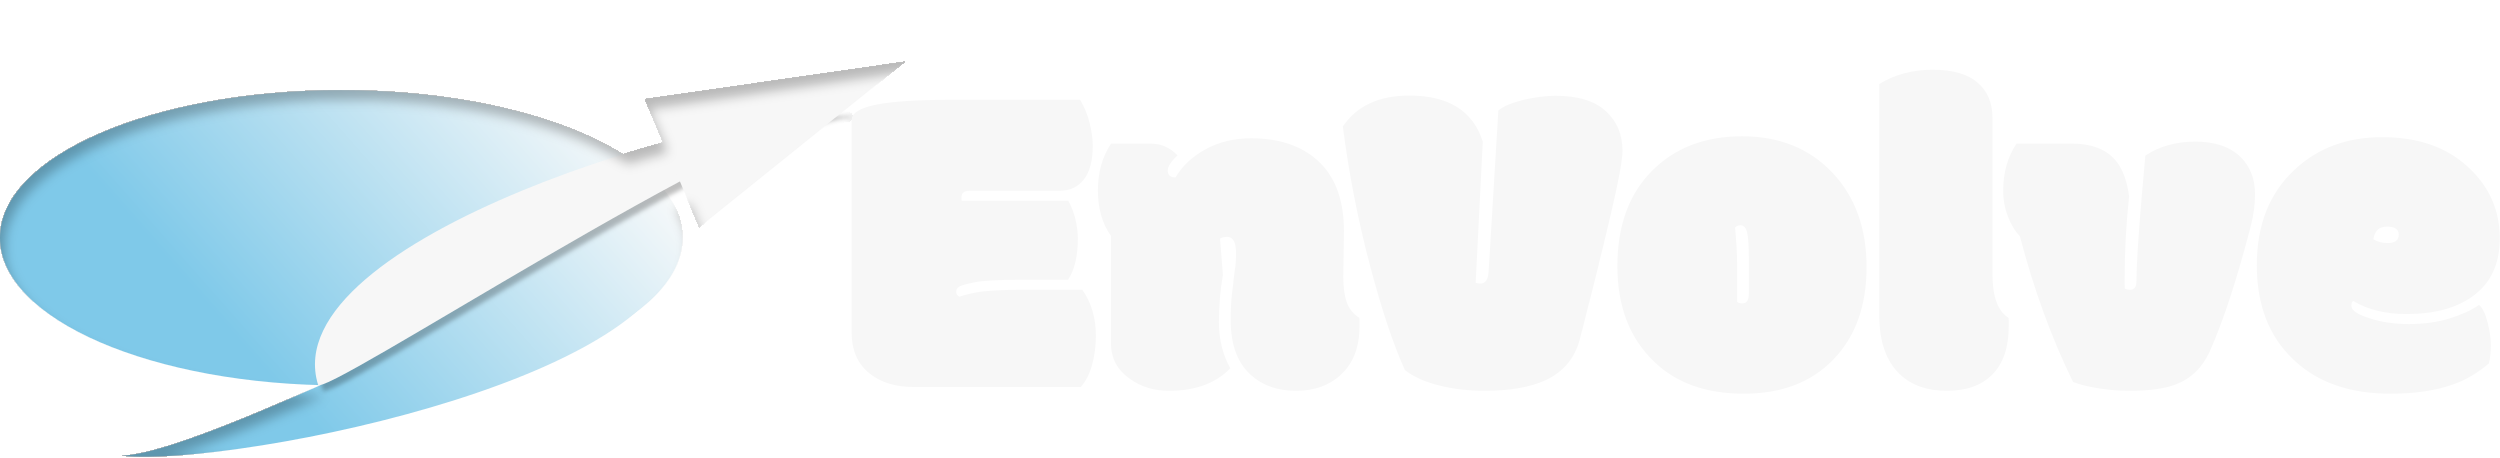
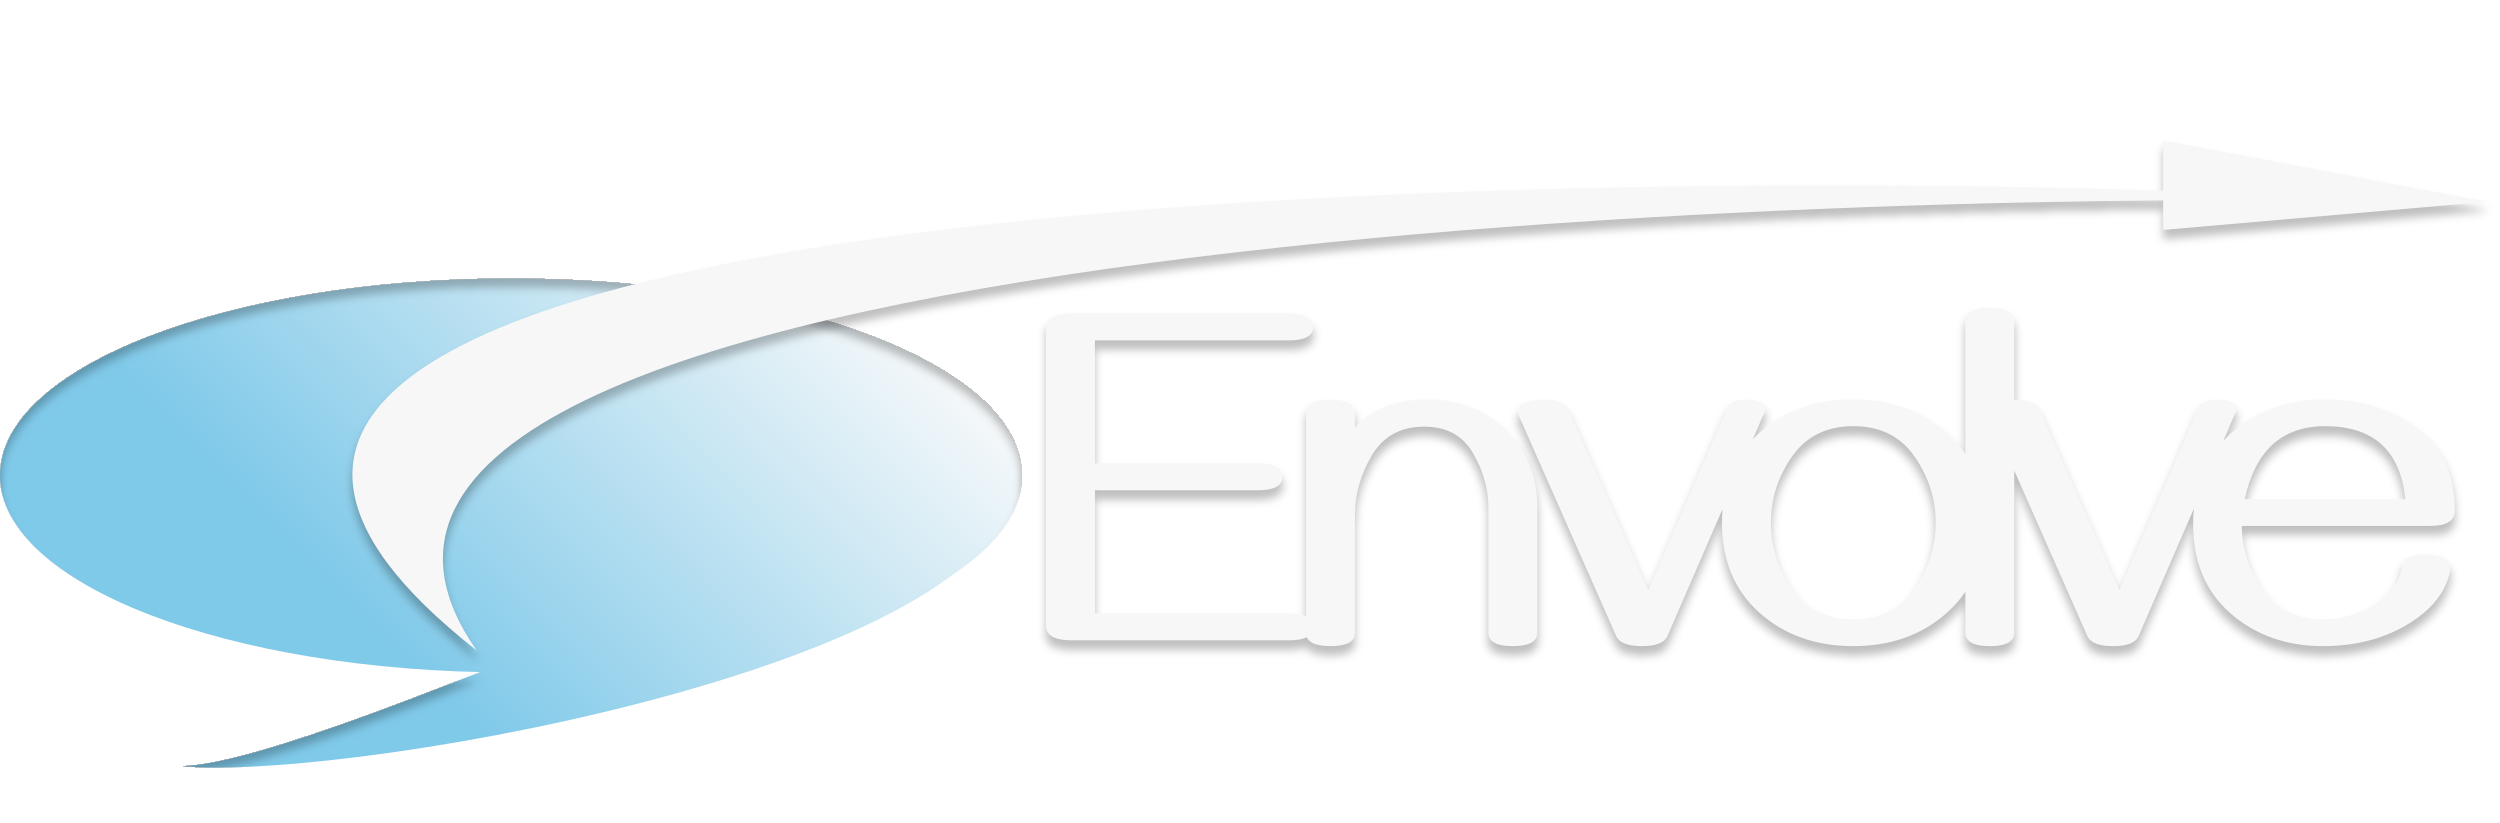
- <svg xmlns="http://www.w3.org/2000/svg" width="2469" height="452" viewBox="0 0 2469 452" fill="none">
+ <svg xmlns="http://www.w3.org/2000/svg" width="1140" height="375" viewBox="0 0 1140 375" fill="none">
  <g filter="url(#filter0_i)">
-     <path d="M674 234.839C674 315.364 523.12 380.642 337 380.642C150.88 380.642 0 315.364 0 234.839C0 154.315 150.88 89.037 337 89.037C523.12 89.037 674 154.315 674 234.839Z" fill="url(#paint0_linear)" />
-     <path d="M666.627 220.889C703.973 367.578 233.108 461.868 120.404 450.038C215.809 447.544 666.193 204.17 666.627 220.889Z" fill="url(#paint1_linear)" />
-     <g filter="url(#filter1_d)">
-       <path d="M314.035 379.715C270.41 235.395 720.768 103.707 833.757 110.58C738.653 117.207 315.192 396.33 314.035 379.715Z" fill="#F7F7F7" />
-     </g>
-     <path d="M893.5 61.036L690.647 224.29L636.978 97.971L893.5 61.036Z" fill="#F7F7F7" />
+     <path d="M466 216.818C466 266.423 361.682 306.635 233 306.635C104.318 306.635 0 266.423 0 216.818C0 167.213 104.318 127 233 127C361.682 127 466 167.213 466 216.818Z" fill="url(#paint0_linear)" />
+     <path d="M460.902 208.224C486.723 298.588 161.169 356.673 83.247 349.385C149.209 347.848 460.602 197.925 460.902 208.224Z" fill="url(#paint1_linear)" />
  </g>
-   <path d="M939.908 98.553H1066.69C1070.94 105.584 1074.09 113.274 1076.14 121.624C1078.19 129.827 1079.21 137.225 1079.21 143.816C1079.21 158.611 1076.29 169.744 1070.43 177.215C1064.71 184.686 1056.66 188.421 1046.26 188.421H957.706C952.286 188.421 949.576 190.545 949.576 194.793V196.551C949.576 197.43 949.723 198.016 950.016 198.309H1055.04C1057.68 202.85 1059.95 208.562 1061.86 215.447C1063.61 222.918 1064.49 229.583 1064.49 235.442C1064.49 252.874 1061.27 266.497 1054.83 276.312H1007.14C984.879 276.312 969.791 277.19 961.881 278.948C953.971 280.56 949.063 281.951 947.159 283.123C945.255 284.441 944.303 286.126 944.303 288.177C944.303 290.228 945.328 291.839 947.379 293.011C954.996 290.521 962.979 288.763 971.329 287.737C982.315 286.712 994.254 286.199 1007.14 286.199H1068.89C1077.82 298.797 1082.29 313.958 1082.29 331.683C1082.29 341.644 1081.05 351.165 1078.56 360.247C1076.07 369.329 1072.33 376.653 1067.35 382.22H902.774C884.61 382.22 870.035 377.825 859.049 369.036C847.037 359.661 841.031 345.892 841.031 327.728V118.768C841.031 111.736 849.088 106.609 865.201 103.387C881.314 100.164 906.217 98.553 939.908 98.553ZM1326.63 273.235C1326.63 283.782 1327.8 292.278 1330.14 298.724C1332.49 305.169 1336.59 310.223 1342.45 313.885C1342.59 314.617 1342.67 316.009 1342.67 318.06V322.015C1342.67 342.229 1336.81 357.977 1325.09 369.256C1313.52 380.389 1298.5 385.955 1280.04 385.955C1261.73 385.955 1246.87 380.755 1235.44 370.354C1222.11 358.489 1215.45 340.472 1215.45 316.302C1215.45 306.048 1215.88 297.039 1216.76 289.275C1217.79 281.365 1218.45 275.726 1218.74 272.356C1219.18 268.987 1219.62 265.838 1220.06 262.908C1220.5 259.979 1220.72 255.657 1220.72 249.944C1220.72 244.231 1219.91 240.13 1218.3 237.64C1216.84 235.149 1214.71 233.904 1211.93 233.904C1209.29 233.904 1206.95 234.49 1204.9 235.662L1207.75 271.478C1205.12 286.272 1203.8 301.946 1203.8 318.499C1203.8 335.052 1207.54 350.14 1215.01 363.763C1200.65 378.558 1180.51 385.955 1154.58 385.955C1139.79 385.955 1126.97 382.073 1116.13 374.31C1103.53 365.521 1097.23 353.875 1097.23 339.373V233.025C1088.59 220.867 1084.27 205.926 1084.27 188.201C1084.27 170.33 1088.59 154.876 1097.23 141.839H1136.34C1146.74 141.839 1155.61 145.721 1162.93 153.484C1156.49 159.49 1153.26 164.471 1153.26 168.426C1153.26 172.967 1155.83 175.237 1160.95 175.237C1167.4 164.104 1177.21 154.876 1190.4 147.552C1203.73 140.228 1218.81 136.565 1235.66 136.565C1261 136.565 1281.58 142.791 1297.4 155.242C1317.33 170.916 1327.29 195.232 1327.29 228.191L1326.63 273.235ZM1464.4 139.861L1457.36 279.388C1459.12 279.827 1460.66 280.047 1461.98 280.047C1466.81 280.047 1469.52 276.385 1470.11 269.061L1479.78 109.1C1484.32 105.145 1492.67 101.629 1504.83 98.553C1516.4 95.916 1526.87 94.598 1536.25 94.598C1558.37 94.598 1574.92 99.651 1585.9 109.759C1596.89 119.866 1602.38 132.903 1602.38 148.87C1602.38 157.806 1598.72 177.874 1591.4 209.075C1584.22 240.13 1573.82 282.171 1560.2 335.198C1555.22 353.802 1544.01 367.205 1526.58 375.408C1511.34 382.439 1491.2 385.955 1466.15 385.955C1450.33 385.955 1435.39 384.197 1421.33 380.682C1407.27 377.166 1395.99 372.112 1387.49 365.521C1375.92 340.032 1364.27 305.022 1352.55 260.491C1340.84 215.813 1332.05 170.623 1326.19 124.92C1339.96 104.559 1361.86 94.378 1391.89 94.378C1430.56 94.378 1454.73 109.539 1464.4 139.861ZM1715.54 259.612V298.064C1716.57 299.09 1718.25 299.603 1720.6 299.603C1722.94 299.603 1724.62 298.797 1725.65 297.186C1726.68 295.574 1727.19 292.791 1727.19 288.836V257.415C1727.19 243.353 1726.6 234.051 1725.43 229.51C1724.26 224.822 1722.06 222.479 1718.84 222.479C1716.79 222.479 1715.03 223.211 1713.57 224.676C1714.88 239.178 1715.54 250.823 1715.54 259.612ZM1633.37 356.951C1609.34 333.807 1597.33 302.459 1597.33 262.908C1597.33 223.211 1608.61 191.937 1631.17 169.085C1653.87 146.087 1683.61 134.588 1720.38 134.588C1757.14 134.588 1786.88 146.526 1809.59 170.403C1832.14 194.28 1843.42 225.408 1843.42 263.787C1843.42 302.02 1832.51 332.415 1810.68 354.974C1789 377.532 1759.49 388.812 1722.13 388.812C1684.78 388.812 1655.19 378.191 1633.37 356.951ZM1967.79 116.79V271.258C1967.79 293.084 1973.06 307.293 1983.61 313.885C1983.76 314.617 1983.83 316.009 1983.83 318.06V322.015C1983.83 342.962 1978.48 358.855 1967.79 369.695C1957.24 380.535 1942.23 385.955 1922.75 385.955C1903.26 385.955 1887.81 380.535 1876.38 369.695C1862.76 356.805 1855.95 337.322 1855.95 311.248V82.952C1871.33 73.577 1888.91 68.89 1908.68 68.89C1928.6 68.89 1943.4 73.138 1953.07 81.634C1962.88 89.983 1967.79 101.702 1967.79 116.79ZM2098.31 274.554V279.827C2098.31 282.317 2098.38 284.075 2098.53 285.101C2100.28 285.833 2101.97 286.199 2103.58 286.199C2107.83 286.199 2109.95 283.343 2109.95 277.63C2109.95 262.688 2111.71 234.563 2115.23 193.255C2117.13 170.843 2118.3 157.659 2118.74 153.704C2132.51 144.476 2148.99 139.861 2168.18 139.861C2187.52 139.861 2202.46 144.988 2213 155.242C2222.38 164.617 2227.07 176.775 2227.07 191.717C2227.07 201.824 2225.67 212.298 2222.89 223.138C2209.27 275.726 2195.72 317.107 2182.24 347.283C2175.06 362.957 2164.15 373.65 2149.5 379.363C2138.66 383.758 2123.21 385.955 2103.14 385.955C2092.45 385.955 2081.83 385.076 2071.28 383.318C2060.88 381.561 2052.9 379.51 2047.33 377.166C2026.09 333.807 2008.58 285.833 1994.82 233.245C1990.27 228.704 1986.39 222.332 1983.17 214.129C1979.95 205.926 1978.34 197.43 1978.34 188.641C1978.34 170.477 1982.73 154.876 1991.52 141.839C1991.52 141.839 2009.76 141.839 2046.23 141.839C2065.42 141.839 2079.7 147.259 2089.08 158.099C2096.11 166.302 2100.65 178.24 2102.7 193.914C2099.77 221.16 2098.31 248.04 2098.31 274.554ZM2360.88 388.812C2320.3 388.812 2288.3 377.532 2264.86 354.974C2240.84 332.269 2228.82 301.214 2228.82 261.81C2228.82 222.259 2241.2 190.911 2265.96 167.767C2288.81 146.233 2317.74 135.467 2352.75 135.467C2387.76 135.467 2415.81 145.135 2436.91 164.471C2458.15 183.66 2468.77 207.317 2468.77 235.442C2468.77 260.491 2460.05 279.388 2442.62 292.132C2426.5 304.144 2404.53 310.149 2376.7 310.149C2355.9 310.149 2338.32 305.828 2323.97 297.186C2322.79 298.064 2322.21 299.676 2322.21 302.02C2322.21 306.414 2327.99 310.442 2339.57 314.104C2351.14 318.06 2364.25 320.037 2378.9 320.037C2393.69 320.037 2407.1 318.206 2419.11 314.544C2431.27 310.735 2441.01 306.268 2448.33 301.141C2451.85 304.217 2454.63 309.93 2456.68 318.279C2458.88 326.482 2459.98 334.026 2459.98 340.911C2459.98 347.649 2459.32 353.655 2458 358.929C2446.57 368.597 2434.85 375.481 2422.84 379.583C2405.85 385.735 2385.2 388.812 2360.88 388.812ZM2358.02 240.057C2365.35 240.057 2369.01 237.273 2369.01 231.707C2369.01 226.434 2365.13 223.797 2357.36 223.797C2349.6 223.797 2345.13 227.972 2343.96 236.321C2348.06 238.812 2352.75 240.057 2358.02 240.057Z" fill="#F7F7F7" />
+   <g filter="url(#filter1_d)">
+     <path d="M217.385 296.624C-73.915 68.319 839.459 74.921 1097.5 92C878.432 86.57 81.885 103.624 217.385 296.624Z" fill="#F7F7F7" />
+     <path d="M1134 92L986.393 104.849L986.393 64L1134 92Z" fill="#F7F7F7" />
+   </g>
+   <g filter="url(#filter2_d)">
+     <path d="M587.619 292H488.961C480.978 292 476.986 289.803 476.986 285.408V149.507C476.986 145.113 480.978 142.916 488.961 142.916H587.619C595.089 142.916 598.825 144.966 598.825 149.068C598.825 153.169 595.089 155.22 587.619 155.22H499.289V211.25H573.666C581.063 211.25 584.762 213.301 584.762 217.403C584.762 221.504 581.063 223.555 573.666 223.555H499.289V279.695H587.619C595.089 279.695 598.825 281.746 598.825 285.848C598.825 289.949 595.089 292 587.619 292ZM689.813 294.637C682.416 294.637 678.717 292.586 678.717 288.484V231.575C678.717 223.006 676.374 214.693 671.686 206.636C666.999 198.58 659.601 194.551 649.494 194.551C638.654 194.551 630.67 198.946 625.543 207.735C620.417 216.451 617.853 225.386 617.853 234.542V288.484C617.853 292.586 614.154 294.637 606.757 294.637C599.286 294.637 595.551 292.586 595.551 288.484V188.399C595.551 184.297 599.286 182.247 606.757 182.247C614.154 182.247 617.853 184.297 617.853 188.399V194.991C625.91 186.421 636.896 182.137 650.812 182.137C665.46 182.137 677.472 186.824 686.847 196.199C696.295 205.501 701.02 217.256 701.02 231.465V288.484C701.02 292.586 697.284 294.637 689.813 294.637ZM748.722 294.637C742.277 294.637 738.358 293.099 736.967 290.022L692.472 189.278C692.252 188.692 692.143 188.216 692.143 187.85C692.143 184.114 696.134 182.247 704.118 182.247C710.197 182.247 713.896 183.748 715.214 186.751L751.579 269.039L787.833 185.542C788.786 183.345 791.605 182.247 796.293 182.247C802.152 182.247 805.082 183.602 805.082 186.312C805.082 186.458 805.009 186.824 804.862 187.41L760.368 290.022C759.049 293.099 755.167 294.637 748.722 294.637ZM845.094 294.637C827.956 294.637 813.673 289.546 802.248 279.366C790.895 269.185 785.219 255.525 785.219 238.387C785.219 221.248 790.895 207.588 802.248 197.408C813.673 187.227 827.956 182.137 845.094 182.137C862.233 182.137 876.479 187.227 887.831 197.408C899.257 207.588 904.97 221.248 904.97 238.387C904.97 255.525 899.257 269.185 887.831 279.366C876.479 289.546 862.233 294.637 845.094 294.637ZM845.094 282.442C857.326 282.442 866.627 277.828 873 268.599C879.445 259.297 882.667 249.227 882.667 238.387C882.667 227.474 879.445 217.403 873 208.174C866.627 198.946 857.326 194.332 845.094 194.332C832.936 194.332 823.634 198.946 817.189 208.174C810.744 217.403 807.521 227.474 807.521 238.387C807.521 249.227 810.744 259.297 817.189 268.599C823.634 277.828 832.936 282.442 845.094 282.442ZM907.409 294.637C899.938 294.637 896.203 292.586 896.203 288.484V146.431C896.203 142.33 899.938 140.279 907.409 140.279C914.806 140.279 918.505 142.33 918.505 146.431V288.484C918.505 292.586 914.806 294.637 907.409 294.637ZM963.571 294.637C957.125 294.637 953.207 293.099 951.815 290.022L907.321 189.278C907.101 188.692 906.991 188.216 906.991 187.85C906.991 184.114 910.983 182.247 918.966 182.247C925.045 182.247 928.744 183.748 930.062 186.751L966.427 269.039L1002.68 185.542C1003.63 183.345 1006.45 182.247 1011.14 182.247C1017 182.247 1019.93 183.602 1019.93 186.312C1019.93 186.458 1019.86 186.824 1019.71 187.41L975.216 290.022C973.898 293.099 970.016 294.637 963.571 294.637ZM1059.28 294.637C1042.66 294.637 1028.63 289.693 1017.21 279.805C1005.78 269.844 1000.07 256.258 1000.07 239.046C1000.07 221.541 1005.85 207.698 1017.43 197.518C1029.07 187.264 1043.35 182.137 1060.27 182.137C1076.39 182.137 1090.27 186.385 1101.91 194.881C1113.56 203.304 1119.38 215.938 1119.38 232.784C1119.38 237.471 1115.68 239.815 1108.28 239.815H1022.26C1022.41 250.655 1025.7 260.469 1032.15 269.258C1038.59 278.047 1047.67 282.442 1059.39 282.442C1067.82 282.442 1075.62 280.171 1082.79 275.63C1090.34 270.796 1094.44 265.083 1095.1 258.492C1095.47 254.683 1099.09 252.779 1105.98 252.779C1113.52 252.779 1117.29 254.793 1117.29 258.821C1117.29 260.872 1116.67 263.362 1115.42 266.292C1112.71 272.737 1107.55 278.45 1099.93 283.431C1088.51 290.901 1074.96 294.637 1059.28 294.637ZM1096.86 227.62C1094.51 205.428 1082.32 194.332 1060.27 194.332C1040.64 194.332 1028.41 205.428 1023.58 227.62H1096.86Z" fill="#F7F7F7" />
+   </g>
  <defs>
-     <filter id="filter0_i" x="0" y="0" width="926.237" height="461.036" filterUnits="userSpaceOnUse" color-interpolation-filters="sRGB">
+     <filter id="filter0_i" x="0" y="127" width="466" height="227" filterUnits="userSpaceOnUse" color-interpolation-filters="sRGB">
      <feFlood flood-opacity="0" result="BackgroundImageFix" />
      <feBlend mode="normal" in="SourceGraphic" in2="BackgroundImageFix" result="shape" />
      <feColorMatrix in="SourceAlpha" type="matrix" values="0 0 0 0 0 0 0 0 0 0 0 0 0 0 0 0 0 0 127 0" result="hardAlpha" />
-       <feOffset dx="5" dy="10" />
-       <feGaussianBlur stdDeviation="5" />
+       <feOffset dy="4" />
+       <feGaussianBlur stdDeviation="2" />
      <feComposite in2="hardAlpha" operator="arithmetic" k2="-1" k3="1" />
      <feColorMatrix type="matrix" values="0 0 0 0 0 0 0 0 0 0 0 0 0 0 0 0 0 0 0.25 0" />
      <feBlend mode="normal" in2="shape" result="effect1_innerShadow" />
    </filter>
-     <filter id="filter1_d" x="296.043" y="109.151" width="562.922" height="280.483" filterUnits="userSpaceOnUse" color-interpolation-filters="sRGB">
+     <filter id="filter1_d" x="150.664" y="0.596" width="988.616" height="374.186" filterUnits="userSpaceOnUse" color-interpolation-filters="sRGB">
      <feFlood flood-opacity="0" result="BackgroundImageFix" />
      <feColorMatrix in="SourceAlpha" type="matrix" values="0 0 0 0 0 0 0 0 0 0 0 0 0 0 0 0 0 0 127 0" />
-       <feOffset dx="5" dy="5" />
+       <feOffset dy="4" />
      <feGaussianBlur stdDeviation="2" />
      <feColorMatrix type="matrix" values="0 0 0 0 0 0 0 0 0 0 0 0 0 0 0 0 0 0 0.25 0" />
      <feBlend mode="normal" in2="BackgroundImageFix" result="effect1_dropShadow" />
      <feBlend mode="normal" in="SourceGraphic" in2="effect1_dropShadow" result="shape" />
    </filter>
-     <linearGradient id="paint0_linear" x1="689.739" y1="138.257" x2="336.048" y2="449.956" gradientUnits="userSpaceOnUse">
+     <filter id="filter2_d" x="472.986" y="140.279" width="650.393" height="162.358" filterUnits="userSpaceOnUse" color-interpolation-filters="sRGB">
+       <feFlood flood-opacity="0" result="BackgroundImageFix" />
+       <feColorMatrix in="SourceAlpha" type="matrix" values="0 0 0 0 0 0 0 0 0 0 0 0 0 0 0 0 0 0 127 0" />
+       <feOffset dy="4" />
+       <feGaussianBlur stdDeviation="2" />
+       <feColorMatrix type="matrix" values="0 0 0 0 0 0 0 0 0 0 0 0 0 0 0 0 0 0 0.25 0" />
+       <feBlend mode="normal" in2="BackgroundImageFix" result="effect1_dropShadow" />
+       <feBlend mode="normal" in="SourceGraphic" in2="effect1_dropShadow" result="shape" />
+     </filter>
+     <linearGradient id="paint0_linear" x1="476.882" y1="157.321" x2="257.271" y2="374.538" gradientUnits="userSpaceOnUse">
      <stop offset="0.094" stop-color="#FAFAFA" />
      <stop offset="1" stop-color="#7FC9E9" />
    </linearGradient>
-     <linearGradient id="paint1_linear" x1="689.739" y1="138.257" x2="336.048" y2="449.956" gradientUnits="userSpaceOnUse">
+     <linearGradient id="paint1_linear" x1="476.882" y1="157.321" x2="257.271" y2="374.538" gradientUnits="userSpaceOnUse">
      <stop offset="0.094" stop-color="#FAFAFA" />
      <stop offset="1" stop-color="#7FC9E9" />
    </linearGradient>
  </defs>
</svg>
